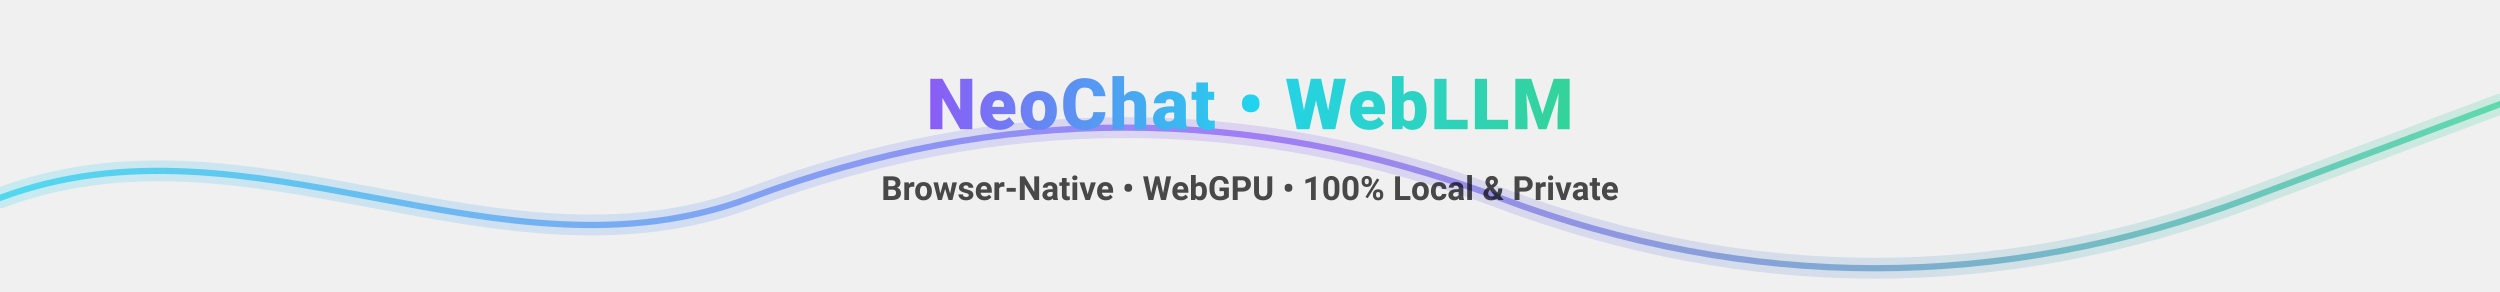
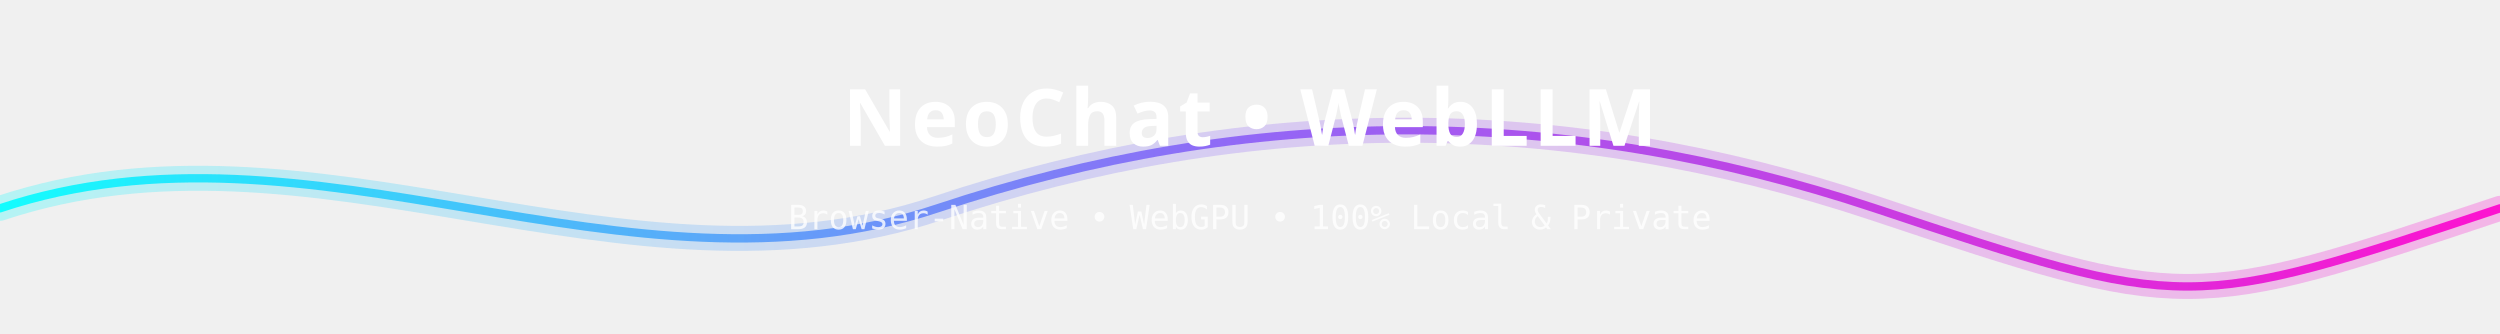
- <svg xmlns="http://www.w3.org/2000/svg" width="100%" height="140" viewBox="0 0 1200 140" role="img" aria-label="NeoChat • WebLLM">
+ <svg xmlns="http://www.w3.org/2000/svg" width="100%" height="160" viewBox="0 0 1200 160" role="img" aria-label="NeoChat • WebLLM">
  <defs>
    <linearGradient id="grad-neon" x1="0%" y1="0%" x2="100%" y2="0%">
-       <stop offset="0%" stop-color="#8B5CF6" />
-       <stop offset="50%" stop-color="#22D3EE" />
-       <stop offset="100%" stop-color="#34D399" />
+       <stop offset="0%" stop-color="#0ff" />
+       <stop offset="50%" stop-color="#8b5cf6" />
+       <stop offset="100%" stop-color="#ff00cc" />
    </linearGradient>
-     <linearGradient id="grad-wave" x1="0%" y1="0%" x2="100%" y2="0%">
-       <stop offset="0%" stop-color="#22D3EE" stop-opacity="0.8" />
-       <stop offset="50%" stop-color="#8B5CF6" stop-opacity="0.8" />
-       <stop offset="100%" stop-color="#34D399" stop-opacity="0.8" />
+     <linearGradient id="grad-wave">
+       <stop offset="0%" stop-color="#0ff">
+         <animate attributeName="offset" values="0;1;0" dur="6s" repeatCount="indefinite" />
+       </stop>
+       <stop offset="50%" stop-color="#8b5cf6">
+         <animate attributeName="offset" values="0.3;0.8;0.3" dur="6s" repeatCount="indefinite" />
+       </stop>
+       <stop offset="100%" stop-color="#ff00cc">
+         <animate attributeName="offset" values="1;0;1" dur="6s" repeatCount="indefinite" />
+       </stop>
    </linearGradient>
  </defs>
-   <rect width="1200" height="140" fill="transparent" />
-   <path d="M0 95 C120 50,240 140,360 95 S600 50,720 95 960 140,1080 95 1200 50,1200 50" fill="none" stroke="url(#grad-wave)" stroke-width="10" stroke-linecap="round" opacity="0.25" />
-   <path d="M0 95 C120 50,240 140,360 95 S600 50,720 95 960 140,1080 95 1200 50,1200 50" fill="none" stroke="url(#grad-wave)" stroke-width="3" stroke-linecap="round" opacity="0.9" />
-   <text x="50%" y="62" text-anchor="middle" font-family="ui-sans-serif, system-ui, -apple-system, Segoe UI, Roboto, Helvetica, Arial" font-size="34" font-weight="800" fill="url(#grad-neon)" letter-spacing="1">
+   <rect width="1200" height="160" fill="transparent" />
+   <path d="M0 100 C150 50,300 150,450 100 S750 50,900 100 1050 150,1200 100" fill="none" stroke="url(#grad-wave)" stroke-width="12" stroke-linecap="round" opacity="0.25" />
+   <path d="M0 100 C150 50,300 150,450 100 S750 50,900 100 1050 150,1200 100" fill="none" stroke="url(#grad-wave)" stroke-width="4" stroke-linecap="round" opacity="0.9" />
+   <text x="50%" y="70" text-anchor="middle" font-family="'Orbitron', sans-serif" font-size="38" font-weight="800" fill="white" letter-spacing="2" text-shadow="0 0 10px #00ffff, 0 0 20px #8b5cf6, 0 0 30px #ff00cc">
    NeoChat • WebLLM
  </text>
-   <text x="50%" y="96" text-anchor="middle" font-family="ui-sans-serif, system-ui, -apple-system, Segoe UI, Roboto, Helvetica, Arial" font-size="16" font-weight="600" fill="currentColor" opacity="0.7">
+   <text x="50%" y="110" text-anchor="middle" font-family="'Share Tech Mono', monospace" font-size="16" fill="white" opacity="0.8">
    Browser-Native • WebGPU • 100% Local &amp; Private
  </text>
</svg>
